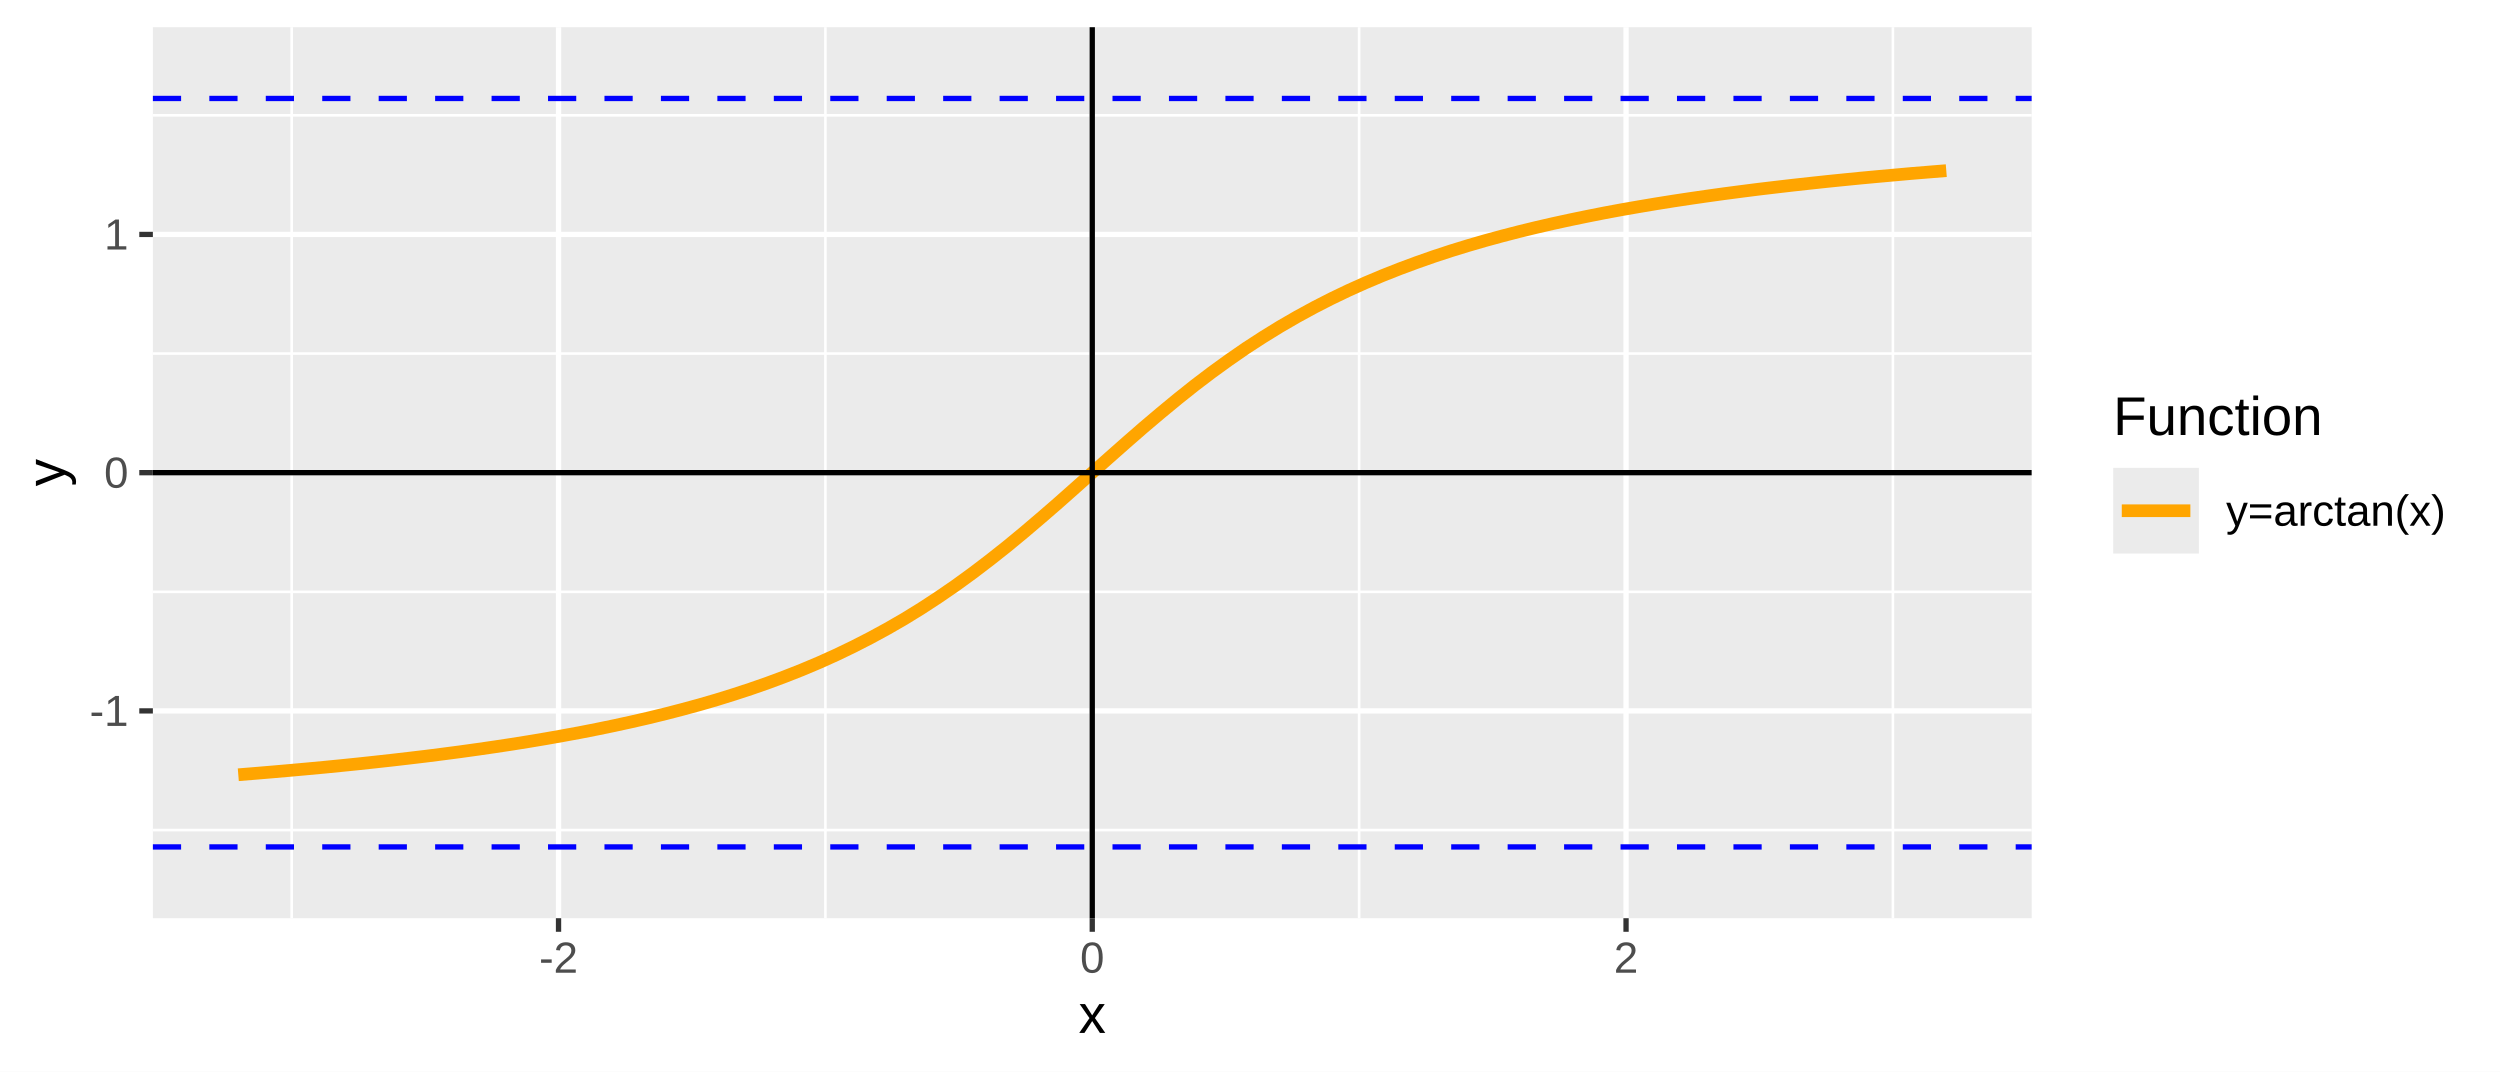
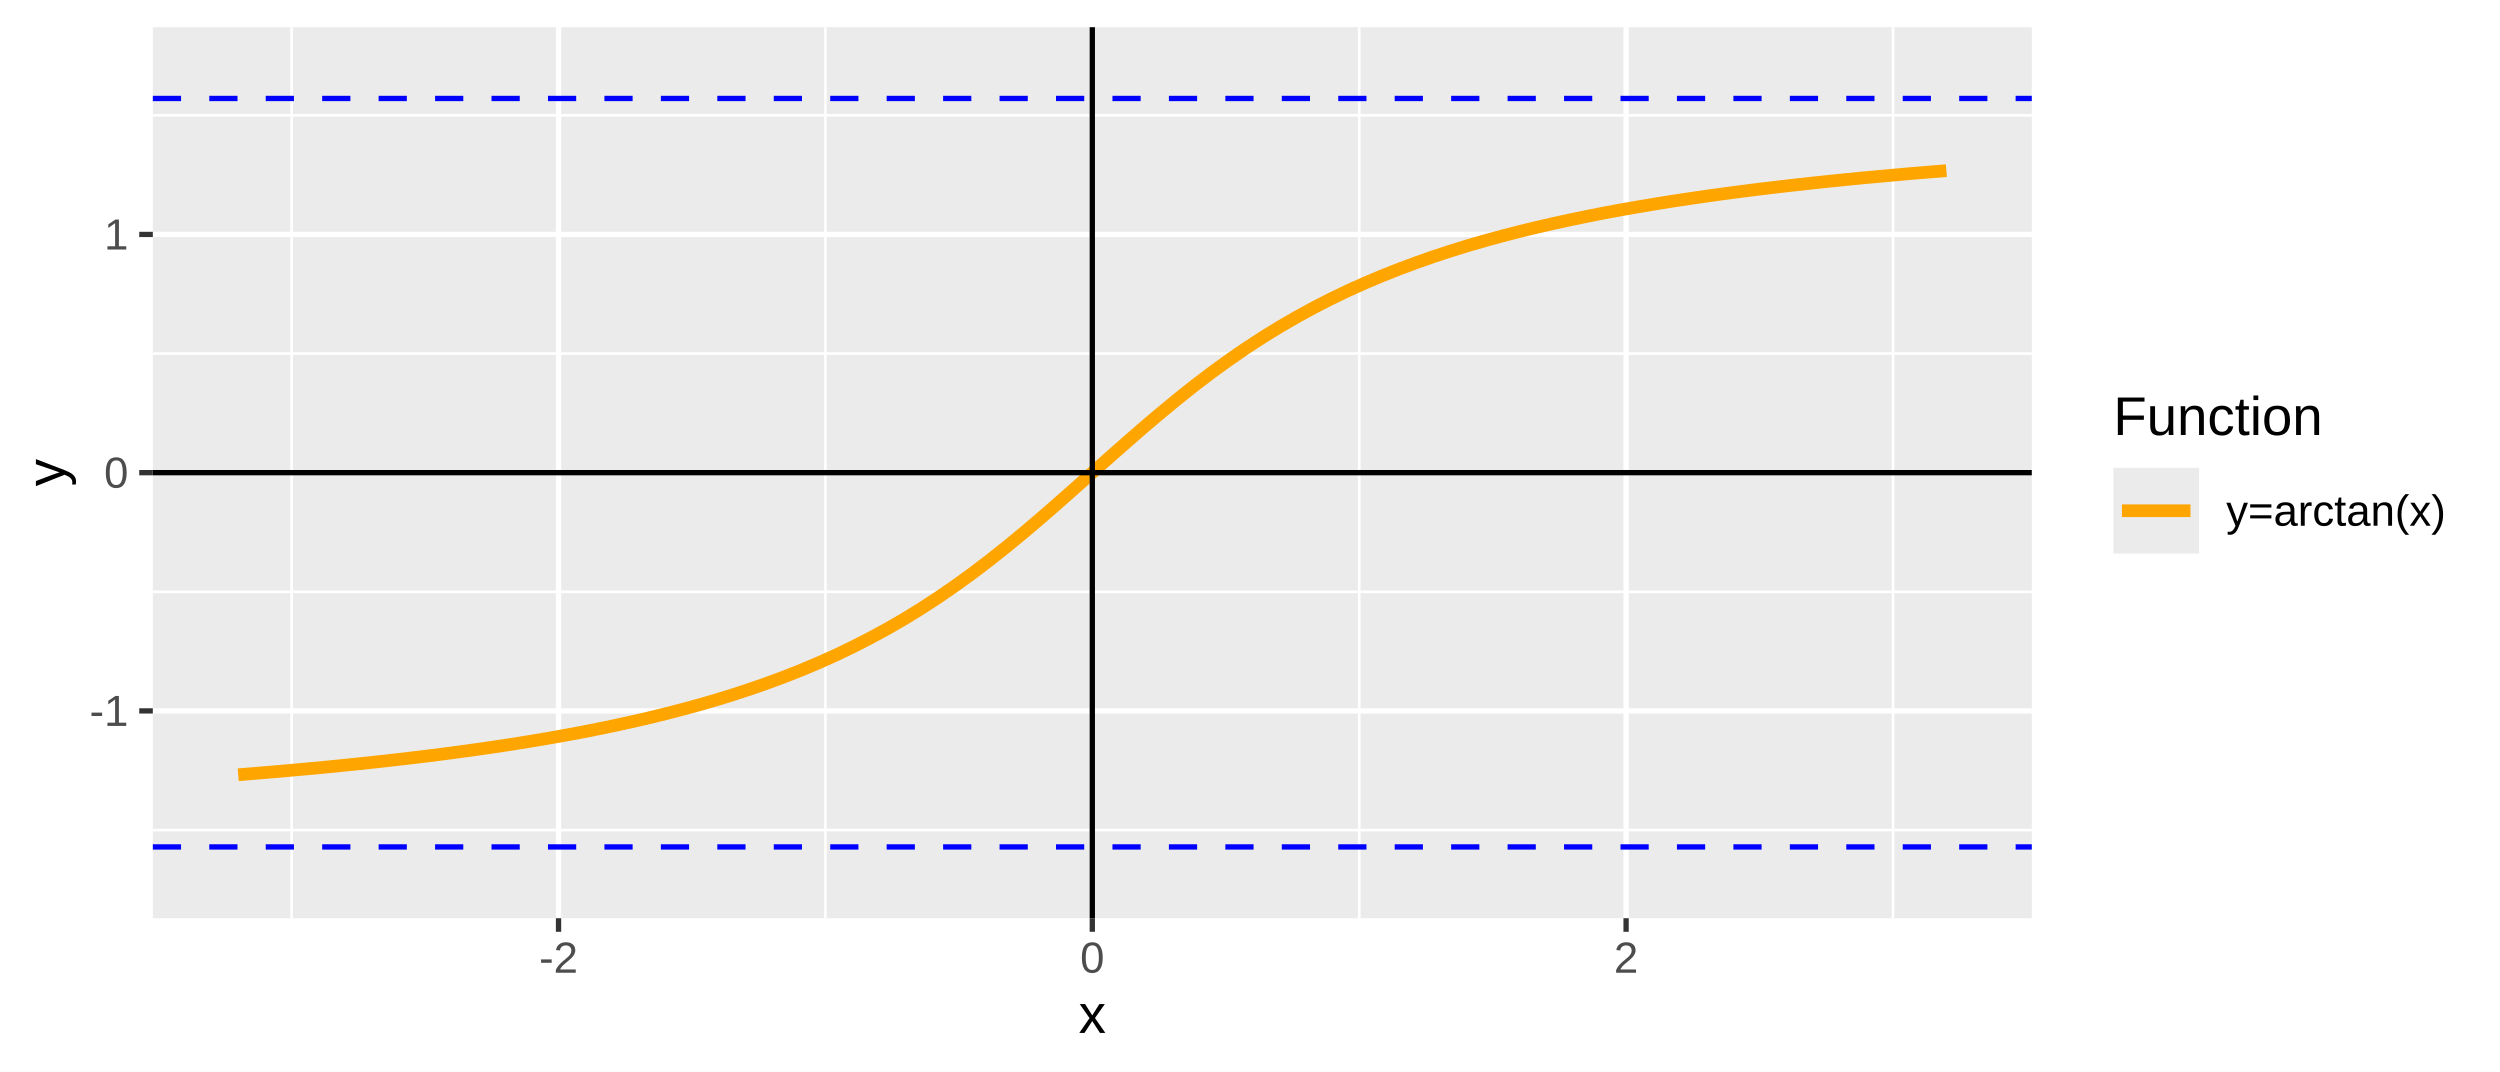
- <svg xmlns="http://www.w3.org/2000/svg" class="svglite" width="504.00pt" height="216.00pt" viewBox="0 0 504.00 216.00">
-   <defs>
-     <style type="text/css">
+ <svg xmlns="http://www.w3.org/2000/svg" width="504.00pt" height="216.00pt" viewBox="0 0 504.00 216.00">
+   <g class="svglite">
+     <defs>
+       <style type="text/css">
    .svglite line, .svglite polyline, .svglite polygon, .svglite path, .svglite rect, .svglite circle {
      fill: none;
      stroke: #000000;
      stroke-linecap: round;
      stroke-linejoin: round;
      stroke-miterlimit: 10.00;
    }
    .svglite text {
      white-space: pre;
    }
+     .svglite g.glyphgroup path {
+       fill: inherit;
+       stroke: none;
+     }
  </style>
-   </defs>
-   <rect width="100%" height="100%" style="stroke: none; fill: #FFFFFF;" />
-   <defs>
-     <clipPath id="cpMC4wMHw1MDQuMDB8MC4wMHwyMTYuMDA=">
-       <rect x="0.00" y="0.00" width="504.00" height="216.00" />
-     </clipPath>
-   </defs>
-   <g clip-path="url(#cpMC4wMHw1MDQuMDB8MC4wMHwyMTYuMDA=)">
-     <rect x="0" y="0.00" width="504.00" height="216.00" style="stroke-width: 1.07; stroke: #FFFFFF; fill: #FFFFFF;" />
-   </g>
-   <defs>
-     <clipPath id="cpMzAuODJ8NDA5LjU4fDUuNDh8MTg1LjEx">
-       <rect x="30.82" y="5.48" width="378.77" height="179.63" />
-     </clipPath>
-   </defs>
-   <g clip-path="url(#cpMzAuODJ8NDA5LjU4fDUuNDh8MTg1LjEx)">
-     <rect x="30.82" y="5.48" width="378.77" height="179.63" style="stroke-width: 1.07; stroke: none; fill: #EBEBEB;" />
-     <polyline points="30.82,167.34 409.58,167.34 " style="stroke-width: 0.53; stroke: #FFFFFF; stroke-linecap: butt;" />
-     <polyline points="30.82,119.31 409.58,119.31 " style="stroke-width: 0.53; stroke: #FFFFFF; stroke-linecap: butt;" />
-     <polyline points="30.82,71.28 409.58,71.28 " style="stroke-width: 0.53; stroke: #FFFFFF; stroke-linecap: butt;" />
-     <polyline points="30.82,23.25 409.58,23.25 " style="stroke-width: 0.53; stroke: #FFFFFF; stroke-linecap: butt;" />
-     <polyline points="58.80,185.11 58.80,5.48 " style="stroke-width: 0.53; stroke: #FFFFFF; stroke-linecap: butt;" />
-     <polyline points="166.40,185.11 166.40,5.48 " style="stroke-width: 0.53; stroke: #FFFFFF; stroke-linecap: butt;" />
-     <polyline points="274.00,185.11 274.00,5.48 " style="stroke-width: 0.53; stroke: #FFFFFF; stroke-linecap: butt;" />
-     <polyline points="381.61,185.11 381.61,5.48 " style="stroke-width: 0.53; stroke: #FFFFFF; stroke-linecap: butt;" />
-     <polyline points="30.82,143.32 409.58,143.32 " style="stroke-width: 1.07; stroke: #FFFFFF; stroke-linecap: butt;" />
-     <polyline points="30.82,95.29 409.58,95.29 " style="stroke-width: 1.07; stroke: #FFFFFF; stroke-linecap: butt;" />
-     <polyline points="30.82,47.26 409.58,47.26 " style="stroke-width: 1.07; stroke: #FFFFFF; stroke-linecap: butt;" />
-     <polyline points="112.60,185.11 112.60,5.48 " style="stroke-width: 1.07; stroke: #FFFFFF; stroke-linecap: butt;" />
-     <polyline points="220.20,185.11 220.20,5.48 " style="stroke-width: 1.07; stroke: #FFFFFF; stroke-linecap: butt;" />
-     <polyline points="327.81,185.11 327.81,5.48 " style="stroke-width: 1.07; stroke: #FFFFFF; stroke-linecap: butt;" />
-     <polyline points="48.04,156.19 51.48,155.91 54.92,155.62 58.37,155.32 61.81,155.01 65.25,154.69 68.70,154.35 72.14,154.00 75.58,153.63 79.03,153.25 82.47,152.85 85.91,152.44 89.36,152.00 92.80,151.55 96.24,151.07 99.69,150.57 103.13,150.05 106.57,149.50 110.02,148.92 113.46,148.31 116.90,147.68 120.35,147.00 123.79,146.29 127.23,145.54 130.68,144.75 134.12,143.91 137.56,143.02 141.01,142.08 144.45,141.08 147.89,140.01 151.34,138.88 154.78,137.68 158.22,136.40 161.67,135.04 165.11,133.59 168.55,132.04 172.00,130.38 175.44,128.62 178.88,126.75 182.33,124.76 185.77,122.64 189.21,120.39 192.66,118.02 196.10,115.52 199.54,112.90 202.99,110.17 206.43,107.33 209.87,104.40 213.32,101.41 216.76,98.36 220.20,95.29 223.65,92.22 227.09,89.18 230.53,86.18 233.98,83.26 237.42,80.42 240.86,77.68 244.31,75.06 247.75,72.57 251.19,70.19 254.64,67.95 258.08,65.83 261.52,63.84 264.97,61.96 268.41,60.20 271.85,58.55 275.30,57.00 278.74,55.55 282.18,54.19 285.63,52.91 289.07,51.70 292.51,50.57 295.96,49.51 299.40,48.51 302.84,47.57 306.29,46.68 309.73,45.84 313.17,45.05 316.62,44.30 320.06,43.59 323.50,42.91 326.95,42.27 330.39,41.67 333.83,41.09 337.28,40.54 340.72,40.02 344.16,39.52 347.61,39.04 351.05,38.59 354.49,38.15 357.94,37.74 361.38,37.34 364.82,36.96 368.27,36.59 371.71,36.24 375.15,35.90 378.59,35.58 382.04,35.27 385.48,34.96 388.92,34.68 392.37,34.40 " style="stroke-width: 2.56; stroke: #FFA500; stroke-linecap: butt;" />
-     <line x1="30.82" y1="95.29" x2="409.58" y2="95.29" style="stroke-width: 1.07; stroke-linecap: butt;" />
-     <line x1="220.20" y1="185.11" x2="220.20" y2="5.48" style="stroke-width: 1.07; stroke-linecap: butt;" />
-     <line x1="30.82" y1="170.74" x2="409.58" y2="170.74" style="stroke-width: 1.07; stroke: #0000FF; stroke-dasharray: 5.69,5.69; stroke-linecap: butt;" />
-     <line x1="30.82" y1="19.85" x2="409.58" y2="19.85" style="stroke-width: 1.07; stroke: #0000FF; stroke-dasharray: 5.69,5.69; stroke-linecap: butt;" />
-   </g>
-   <g clip-path="url(#cpMC4wMHw1MDQuMDB8MC4wMHwyMTYuMDA=)">
-     <text x="25.89" y="146.35" text-anchor="end" style="font-size: 8.80px;fill: #4D4D4D; font-family: &quot;Arimo&quot;;" textLength="7.82px" lengthAdjust="spacingAndGlyphs">-1</text>
-     <text x="25.89" y="98.33" text-anchor="end" style="font-size: 8.80px;fill: #4D4D4D; font-family: &quot;Arimo&quot;;" textLength="4.90px" lengthAdjust="spacingAndGlyphs">0</text>
-     <text x="25.89" y="50.30" text-anchor="end" style="font-size: 8.80px;fill: #4D4D4D; font-family: &quot;Arimo&quot;;" textLength="4.90px" lengthAdjust="spacingAndGlyphs">1</text>
-     <polyline points="28.08,143.32 30.82,143.32 " style="stroke-width: 1.07; stroke: #333333; stroke-linecap: butt;" />
-     <polyline points="28.08,95.29 30.82,95.29 " style="stroke-width: 1.07; stroke: #333333; stroke-linecap: butt;" />
-     <polyline points="28.08,47.26 30.82,47.26 " style="stroke-width: 1.07; stroke: #333333; stroke-linecap: butt;" />
-     <polyline points="112.60,187.85 112.60,185.11 " style="stroke-width: 1.07; stroke: #333333; stroke-linecap: butt;" />
-     <polyline points="220.20,187.85 220.20,185.11 " style="stroke-width: 1.07; stroke: #333333; stroke-linecap: butt;" />
-     <polyline points="327.81,187.85 327.81,185.11 " style="stroke-width: 1.07; stroke: #333333; stroke-linecap: butt;" />
-     <text x="112.60" y="196.10" text-anchor="middle" style="font-size: 8.80px;fill: #4D4D4D; font-family: &quot;Arimo&quot;;" textLength="7.82px" lengthAdjust="spacingAndGlyphs">-2</text>
-     <text x="220.20" y="196.10" text-anchor="middle" style="font-size: 8.80px;fill: #4D4D4D; font-family: &quot;Arimo&quot;;" textLength="4.90px" lengthAdjust="spacingAndGlyphs">0</text>
-     <text x="327.81" y="196.10" text-anchor="middle" style="font-size: 8.80px;fill: #4D4D4D; font-family: &quot;Arimo&quot;;" textLength="4.90px" lengthAdjust="spacingAndGlyphs">2</text>
-     <text x="220.20" y="208.24" text-anchor="middle" style="font-size: 11.00px; font-family: &quot;Arimo&quot;;" textLength="5.50px" lengthAdjust="spacingAndGlyphs">x</text>
-     <text transform="translate(13.05,95.29) rotate(-90)" text-anchor="middle" style="font-size: 11.00px; font-family: &quot;Arimo&quot;;" textLength="5.50px" lengthAdjust="spacingAndGlyphs">y</text>
-     <rect x="420.54" y="73.51" width="77.98" height="43.57" style="stroke-width: 1.07; stroke: none; fill: #FFFFFF;" />
-     <text x="426.02" y="87.70" style="font-size: 11.00px; font-family: &quot;Arimo&quot;;" textLength="42.18px" lengthAdjust="spacingAndGlyphs">Function</text>
-     <rect x="426.02" y="94.32" width="17.28" height="17.28" style="stroke-width: 1.07; stroke: none; fill: #EBEBEB;" />
-     <line x1="427.75" y1="102.96" x2="441.58" y2="102.96" style="stroke-width: 2.56; stroke: #FFA500; stroke-linecap: butt;" />
-     <text x="448.78" y="105.99" style="font-size: 8.80px; font-family: &quot;Arimo&quot;;" textLength="44.26px" lengthAdjust="spacingAndGlyphs">y=arctan(x)</text>
+     </defs>
+     <rect width="100%" height="100%" style="stroke: none; fill: #FFFFFF;" />
+     <defs>
+       <clipPath id="cpMC4wMHw1MDQuMDB8MC4wMHwyMTYuMDA=">
+         <rect x="0.00" y="0.00" width="504.00" height="216.00" />
+       </clipPath>
+     </defs>
+     <g clip-path="url(#cpMC4wMHw1MDQuMDB8MC4wMHwyMTYuMDA=)">
+       <rect x="0" y="0.00" width="504.00" height="216.00" style="stroke-width: 1.07; stroke: #FFFFFF; fill: #FFFFFF;" />
+     </g>
+     <defs>
+       <clipPath id="cpMzAuODF8NDA5LjYxfDUuNDh8MTg1LjEx">
+         <rect x="30.81" y="5.48" width="378.80" height="179.63" />
+       </clipPath>
+     </defs>
+     <g clip-path="url(#cpMzAuODF8NDA5LjYxfDUuNDh8MTg1LjEx)">
+       <rect x="30.81" y="5.48" width="378.80" height="179.63" style="stroke-width: 1.07; stroke: none; fill: #EBEBEB;" />
+       <polyline points="30.81,167.34 409.61,167.34 " style="stroke-width: 0.53; stroke: #FFFFFF; stroke-linecap: butt;" />
+       <polyline points="30.81,119.31 409.61,119.31 " style="stroke-width: 0.53; stroke: #FFFFFF; stroke-linecap: butt;" />
+       <polyline points="30.81,71.28 409.61,71.28 " style="stroke-width: 0.53; stroke: #FFFFFF; stroke-linecap: butt;" />
+       <polyline points="30.81,23.25 409.61,23.25 " style="stroke-width: 0.53; stroke: #FFFFFF; stroke-linecap: butt;" />
+       <polyline points="58.79,185.11 58.79,5.48 " style="stroke-width: 0.53; stroke: #FFFFFF; stroke-linecap: butt;" />
+       <polyline points="166.40,185.11 166.40,5.48 " style="stroke-width: 0.53; stroke: #FFFFFF; stroke-linecap: butt;" />
+       <polyline points="274.02,185.11 274.02,5.48 " style="stroke-width: 0.53; stroke: #FFFFFF; stroke-linecap: butt;" />
+       <polyline points="381.63,185.11 381.63,5.48 " style="stroke-width: 0.53; stroke: #FFFFFF; stroke-linecap: butt;" />
+       <polyline points="30.81,143.32 409.61,143.32 " style="stroke-width: 1.07; stroke: #FFFFFF; stroke-linecap: butt;" />
+       <polyline points="30.81,95.29 409.61,95.29 " style="stroke-width: 1.07; stroke: #FFFFFF; stroke-linecap: butt;" />
+       <polyline points="30.81,47.26 409.61,47.26 " style="stroke-width: 1.07; stroke: #FFFFFF; stroke-linecap: butt;" />
+       <polyline points="112.60,185.11 112.60,5.48 " style="stroke-width: 1.07; stroke: #FFFFFF; stroke-linecap: butt;" />
+       <polyline points="220.21,185.11 220.21,5.48 " style="stroke-width: 1.07; stroke: #FFFFFF; stroke-linecap: butt;" />
+       <polyline points="327.82,185.11 327.82,5.48 " style="stroke-width: 1.07; stroke: #FFFFFF; stroke-linecap: butt;" />
+       <polyline points="48.03,156.19 51.47,155.91 54.92,155.62 58.36,155.32 61.81,155.01 65.25,154.69 68.69,154.35 72.14,154.00 75.58,153.63 79.02,153.25 82.47,152.85 85.91,152.44 89.35,152.00 92.80,151.55 96.24,151.07 99.68,150.57 103.13,150.05 106.57,149.50 110.02,148.92 113.46,148.31 116.90,147.68 120.35,147.00 123.79,146.29 127.23,145.54 130.68,144.75 134.12,143.91 137.56,143.02 141.01,142.08 144.45,141.08 147.90,140.01 151.34,138.88 154.78,137.68 158.23,136.40 161.67,135.04 165.11,133.59 168.56,132.04 172.00,130.38 175.44,128.62 178.89,126.75 182.33,124.76 185.77,122.64 189.22,120.39 192.66,118.02 196.11,115.52 199.55,112.90 202.99,110.17 206.44,107.33 209.88,104.40 213.32,101.41 216.77,98.36 220.21,95.29 223.65,92.22 227.10,89.18 230.54,86.18 233.99,83.26 237.43,80.42 240.87,77.68 244.32,75.06 247.76,72.57 251.20,70.19 254.65,67.95 258.09,65.83 261.53,63.84 264.98,61.96 268.42,60.20 271.86,58.55 275.31,57.00 278.75,55.55 282.20,54.19 285.64,52.91 289.08,51.70 292.53,50.57 295.97,49.51 299.41,48.51 302.86,47.57 306.30,46.68 309.74,45.84 313.19,45.05 316.63,44.30 320.08,43.59 323.52,42.91 326.96,42.27 330.41,41.67 333.85,41.09 337.29,40.54 340.74,40.02 344.18,39.52 347.62,39.04 351.07,38.59 354.51,38.15 357.95,37.74 361.40,37.34 364.84,36.96 368.29,36.59 371.73,36.24 375.17,35.90 378.62,35.58 382.06,35.27 385.50,34.96 388.95,34.68 392.39,34.40 " style="stroke-width: 2.56; stroke: #FFA500; stroke-linecap: butt;" />
+       <line x1="30.81" y1="95.29" x2="409.61" y2="95.29" style="stroke-width: 1.07; stroke-linecap: butt;" />
+       <line x1="220.21" y1="185.11" x2="220.21" y2="5.48" style="stroke-width: 1.07; stroke-linecap: butt;" />
+       <line x1="30.81" y1="170.74" x2="409.61" y2="170.74" style="stroke-width: 1.07; stroke: #0000FF; stroke-dasharray: 5.69,5.69; stroke-linecap: butt;" />
+       <line x1="30.81" y1="19.85" x2="409.61" y2="19.85" style="stroke-width: 1.07; stroke: #0000FF; stroke-dasharray: 5.69,5.69; stroke-linecap: butt;" />
+     </g>
+     <g clip-path="url(#cpMC4wMHw1MDQuMDB8MC4wMHwyMTYuMDA=)">
+       <text x="25.88" y="146.35" text-anchor="end" style="font-size: 8.80px;fill: #4D4D4D; font-family: &quot;Arimo&quot;;" textLength="7.81px" lengthAdjust="spacingAndGlyphs">-1</text>
+       <text x="25.88" y="98.33" text-anchor="end" style="font-size: 8.80px;fill: #4D4D4D; font-family: &quot;Arimo&quot;;" textLength="4.89px" lengthAdjust="spacingAndGlyphs">0</text>
+       <text x="25.88" y="50.30" text-anchor="end" style="font-size: 8.80px;fill: #4D4D4D; font-family: &quot;Arimo&quot;;" textLength="4.89px" lengthAdjust="spacingAndGlyphs">1</text>
+       <polyline points="28.07,143.32 30.81,143.32 " style="stroke-width: 1.07; stroke: #333333; stroke-linecap: butt;" />
+       <polyline points="28.07,95.29 30.81,95.29 " style="stroke-width: 1.07; stroke: #333333; stroke-linecap: butt;" />
+       <polyline points="28.07,47.26 30.81,47.26 " style="stroke-width: 1.07; stroke: #333333; stroke-linecap: butt;" />
+       <polyline points="112.60,187.85 112.60,185.11 " style="stroke-width: 1.07; stroke: #333333; stroke-linecap: butt;" />
+       <polyline points="220.21,187.85 220.21,185.11 " style="stroke-width: 1.07; stroke: #333333; stroke-linecap: butt;" />
+       <polyline points="327.82,187.85 327.82,185.11 " style="stroke-width: 1.07; stroke: #333333; stroke-linecap: butt;" />
+       <text x="112.60" y="196.10" text-anchor="middle" style="font-size: 8.80px;fill: #4D4D4D; font-family: &quot;Arimo&quot;;" textLength="7.81px" lengthAdjust="spacingAndGlyphs">-2</text>
+       <text x="220.21" y="196.10" text-anchor="middle" style="font-size: 8.80px;fill: #4D4D4D; font-family: &quot;Arimo&quot;;" textLength="4.89px" lengthAdjust="spacingAndGlyphs">0</text>
+       <text x="327.82" y="196.10" text-anchor="middle" style="font-size: 8.80px;fill: #4D4D4D; font-family: &quot;Arimo&quot;;" textLength="4.89px" lengthAdjust="spacingAndGlyphs">2</text>
+       <text x="220.21" y="208.24" text-anchor="middle" style="font-size: 11.00px; font-family: &quot;Arimo&quot;;" textLength="5.50px" lengthAdjust="spacingAndGlyphs">x</text>
+       <text transform="translate(13.05,95.29) rotate(-90)" text-anchor="middle" style="font-size: 11.00px; font-family: &quot;Arimo&quot;;" textLength="5.50px" lengthAdjust="spacingAndGlyphs">y</text>
+       <rect x="420.57" y="73.51" width="77.95" height="43.57" style="stroke-width: 1.07; stroke: none; fill: #FFFFFF;" />
+       <text x="426.05" y="87.70" style="font-size: 11.00px; font-family: &quot;Arimo&quot;;" textLength="42.22px" lengthAdjust="spacingAndGlyphs">Function</text>
+       <rect x="426.05" y="94.32" width="17.28" height="17.28" style="stroke-width: 1.07; stroke: none; fill: #EBEBEB;" />
+       <line x1="427.78" y1="102.96" x2="441.60" y2="102.96" style="stroke-width: 2.56; stroke: #FFA500; stroke-linecap: butt;" />
+       <text x="448.81" y="105.99" style="font-size: 8.80px; font-family: &quot;Arimo&quot;;" textLength="44.23px" lengthAdjust="spacingAndGlyphs">y=arctan(x)</text>
+     </g>
  </g>
</svg>
